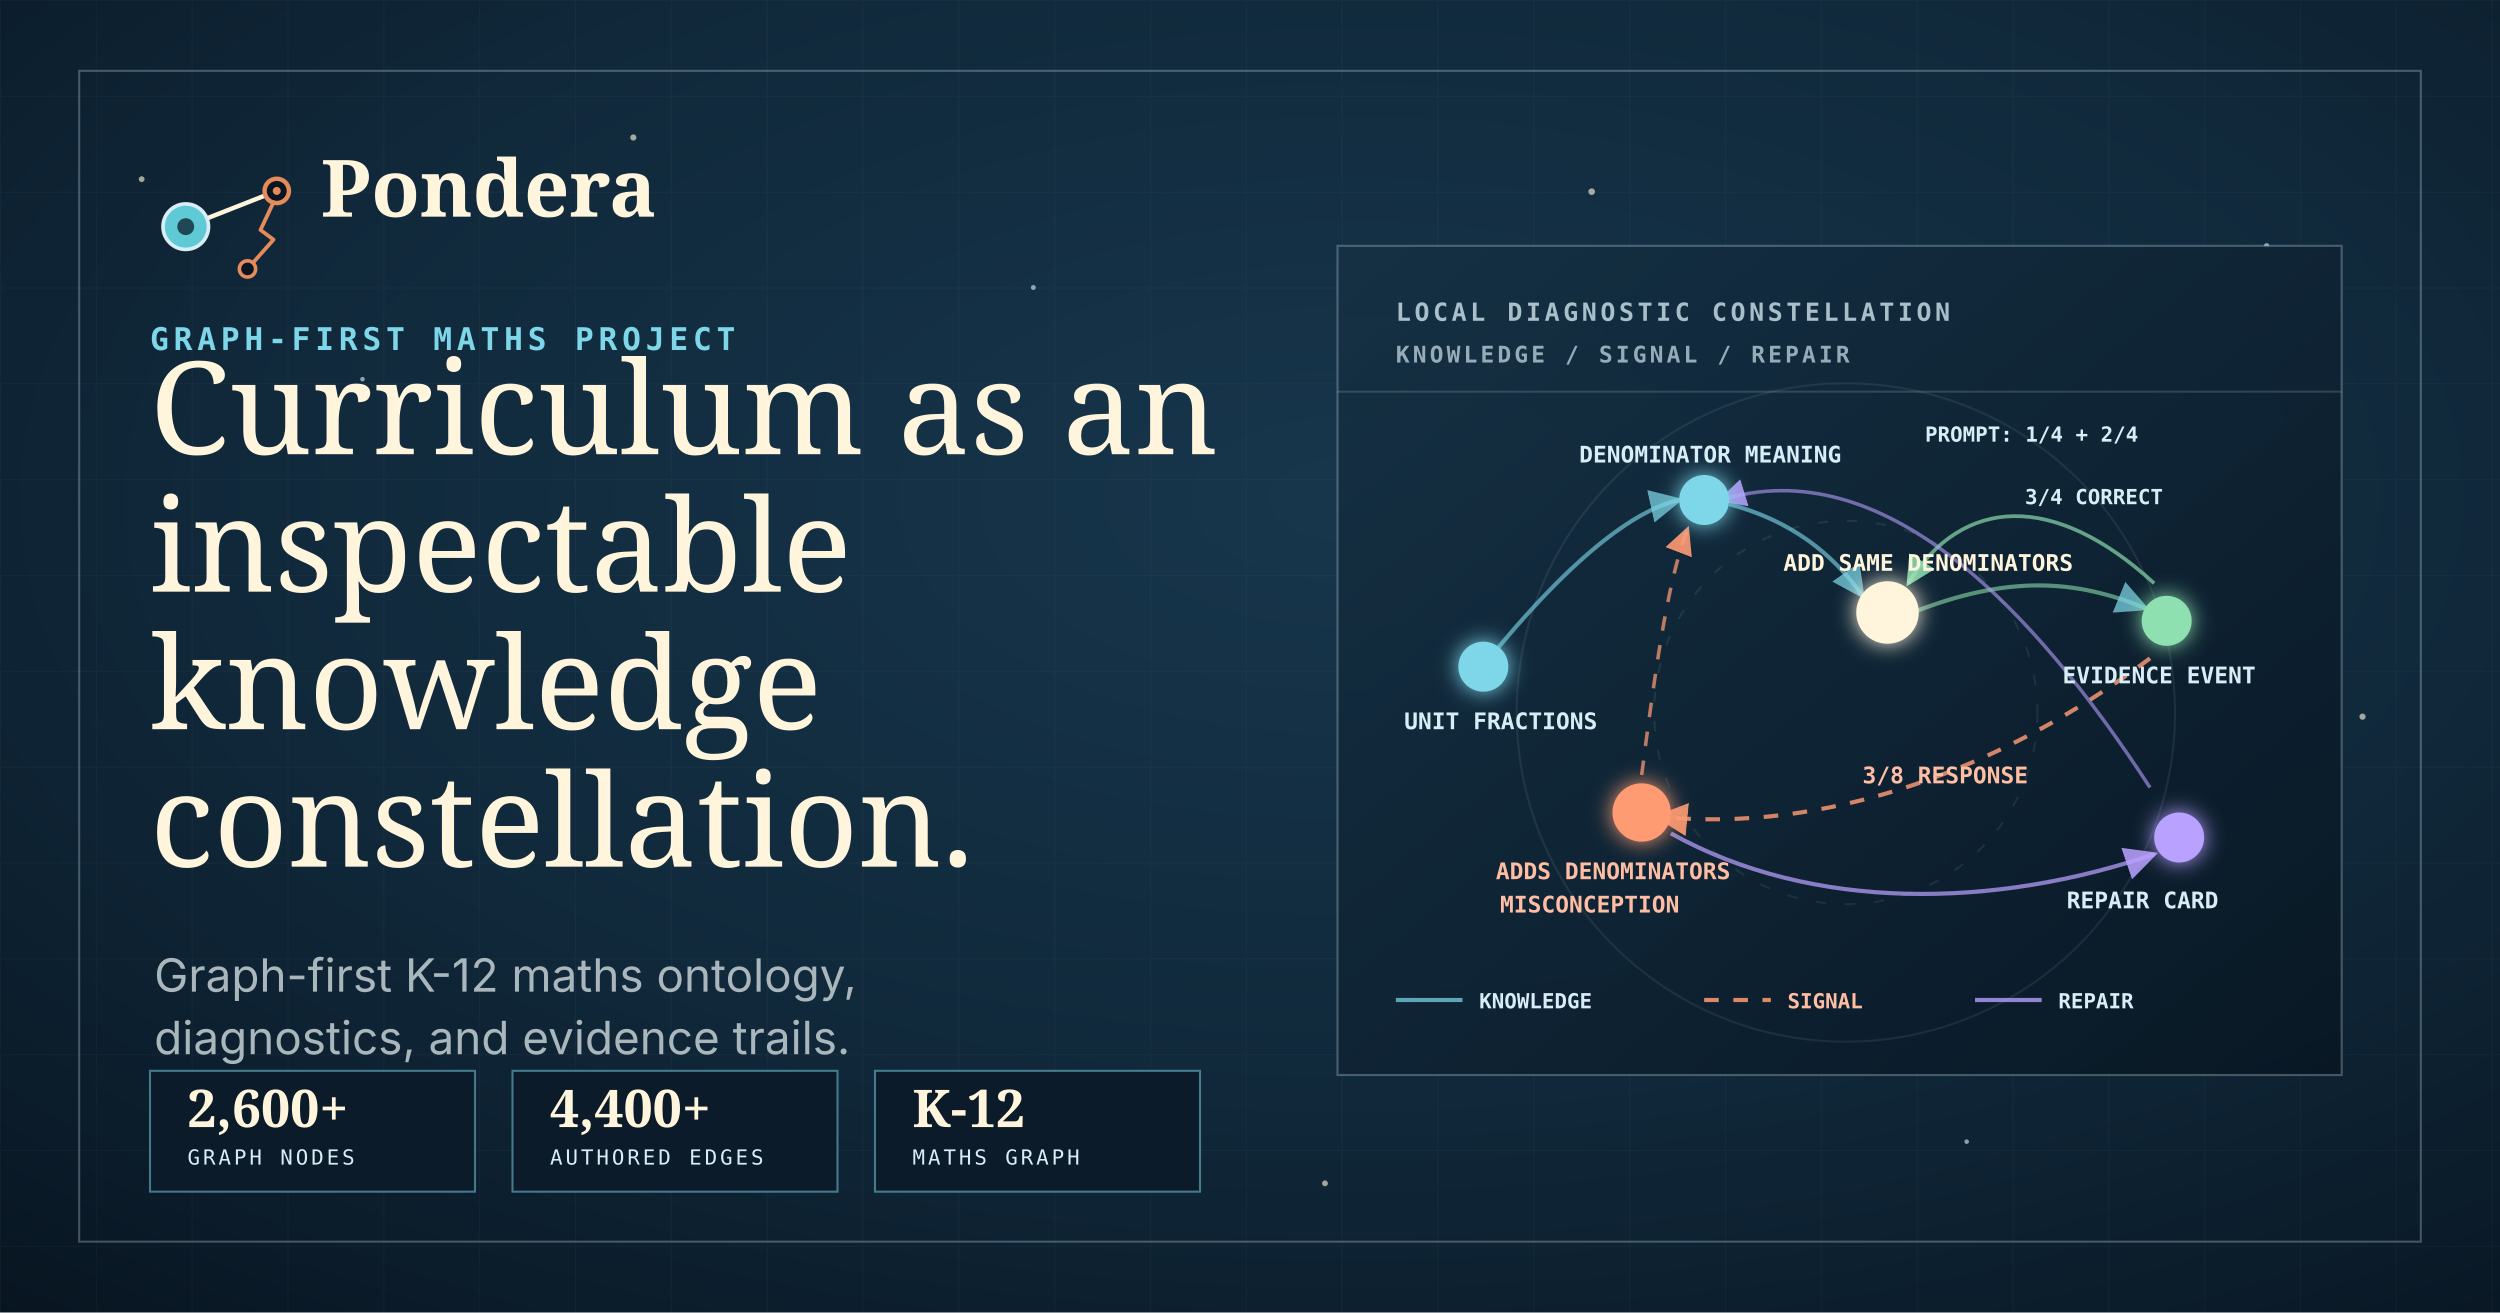
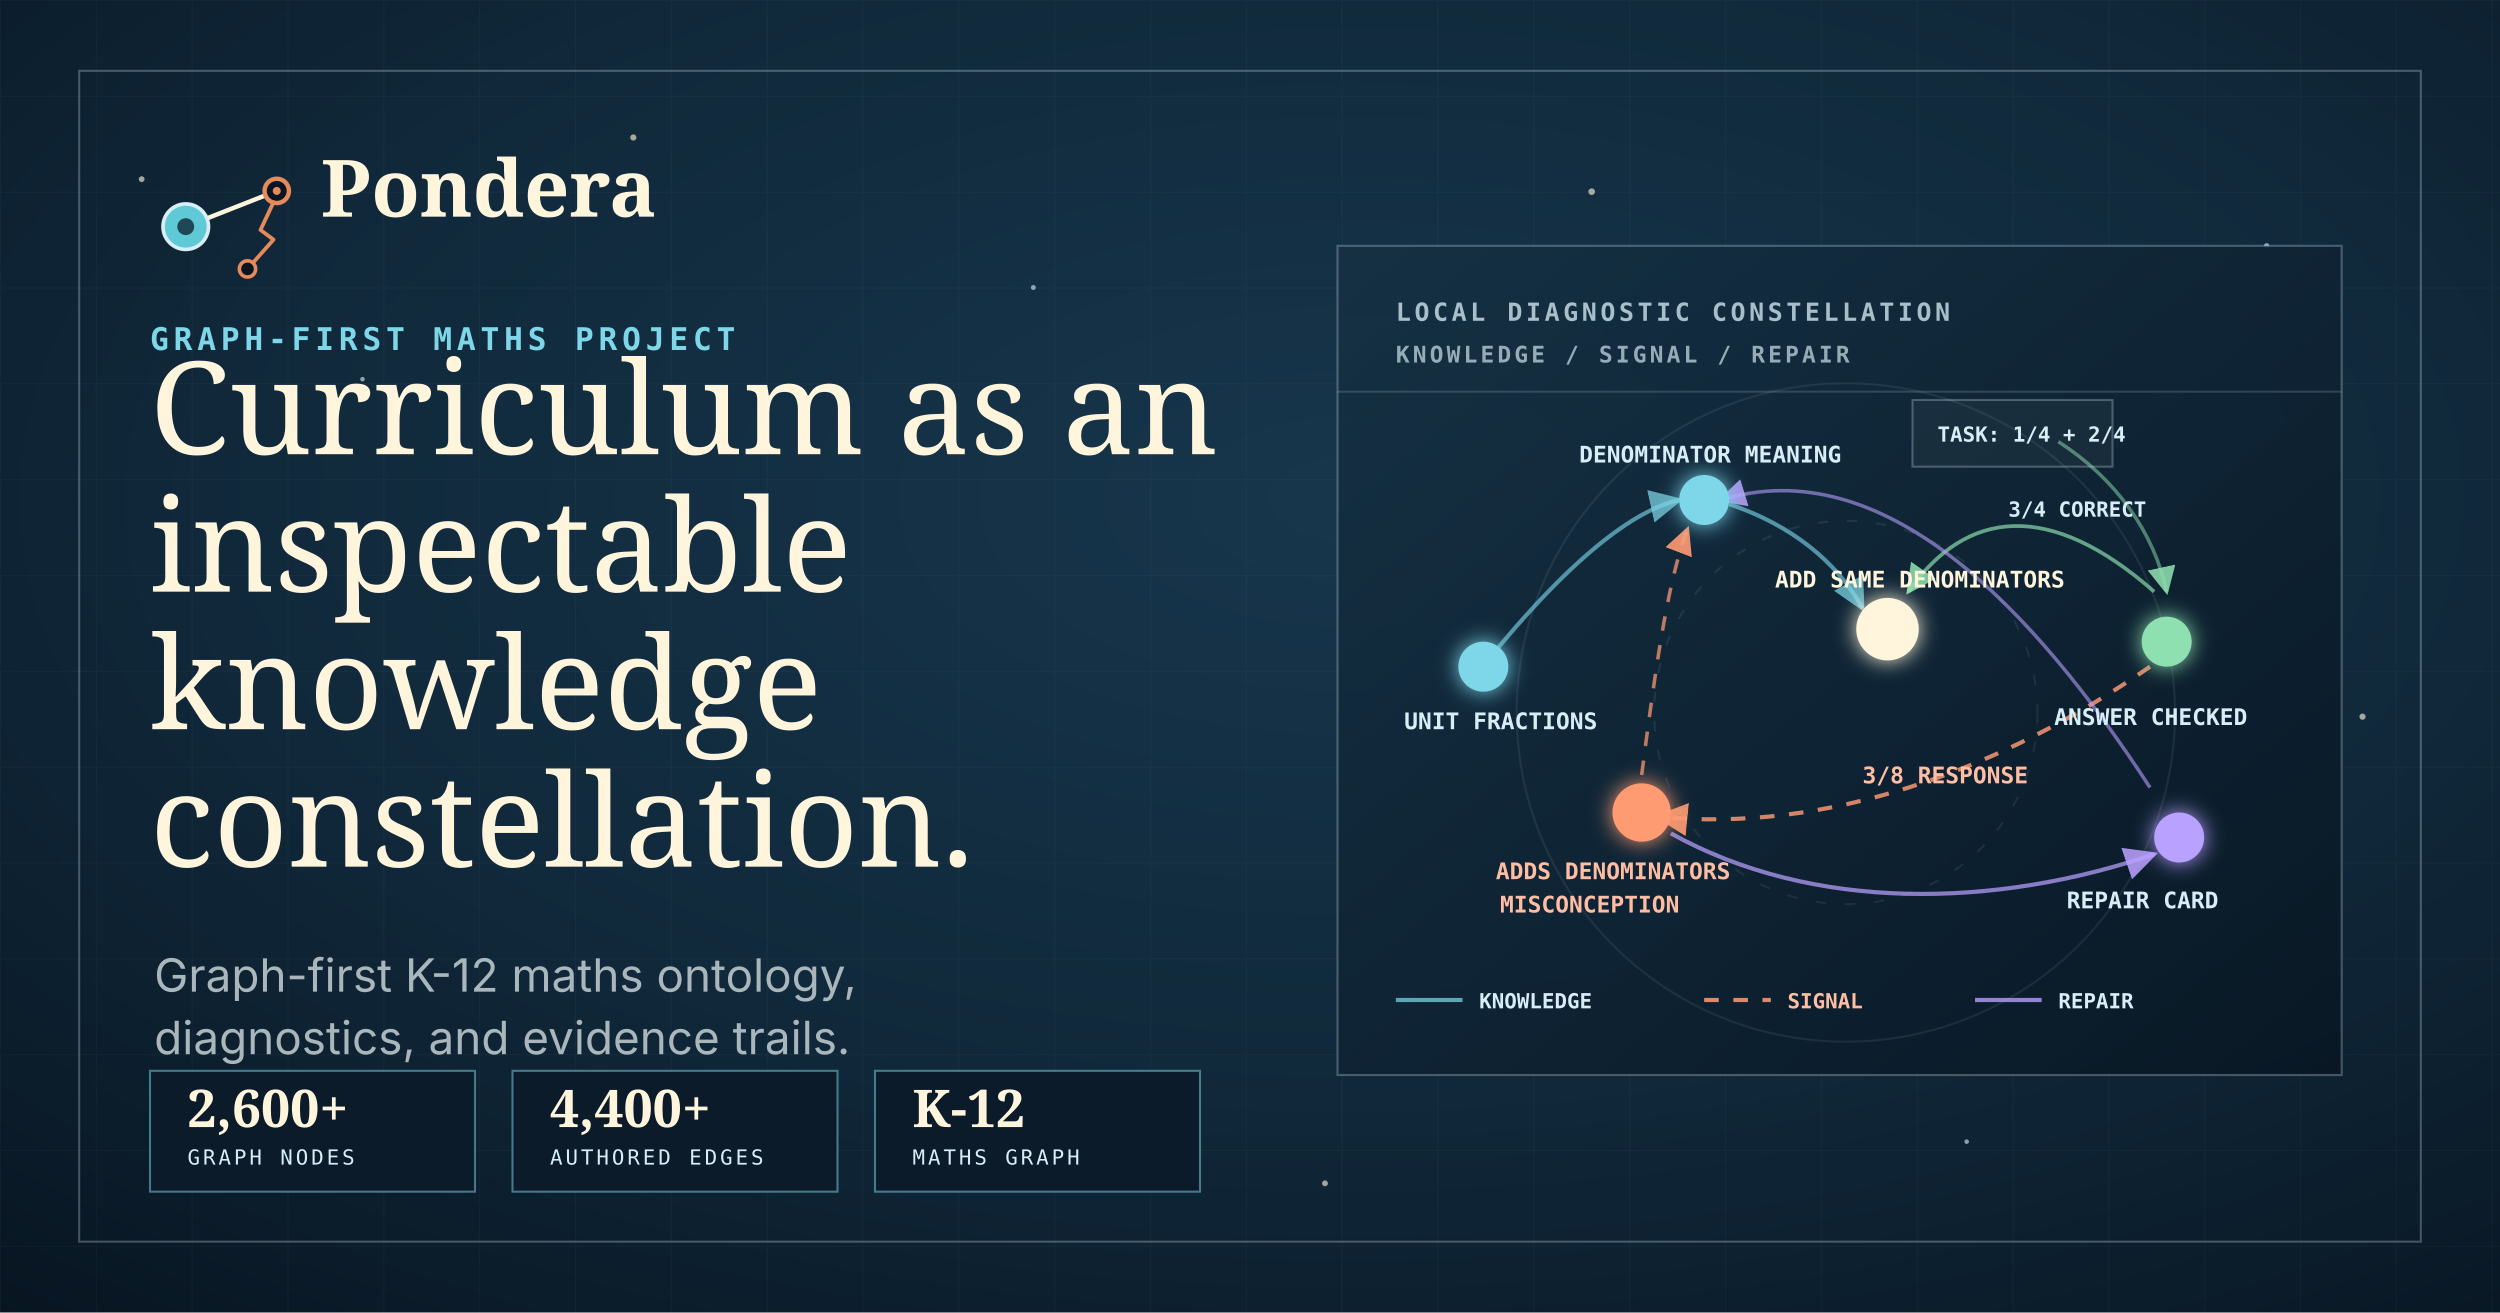
<svg xmlns="http://www.w3.org/2000/svg" width="1200" height="630" viewBox="0 0 1200 630" role="img" aria-labelledby="title desc">
  <defs>
    <radialGradient id="bg" cx="54%" cy="38%" r="88%">
      <stop offset="0" stop-color="#17364c" />
      <stop offset="0.52" stop-color="#10283a" />
      <stop offset="1" stop-color="#07121d" />
    </radialGradient>
    <linearGradient id="panel" x1="0" x2="1" y1="0" y2="1">
      <stop offset="0" stop-color="#153044" stop-opacity="0.92" />
      <stop offset="1" stop-color="#081724" stop-opacity="0.96" />
    </linearGradient>
    <filter id="softGlow" x="-80%" y="-80%" width="260%" height="260%">
      <feGaussianBlur stdDeviation="5" result="blur" />
      <feMerge>
        <feMergeNode in="blur" />
        <feMergeNode in="SourceGraphic" />
      </feMerge>
    </filter>
    <pattern id="grid" width="46" height="46" patternUnits="userSpaceOnUse">
      <path d="M46 0H0V46" fill="none" stroke="#d8eef7" stroke-opacity="0.045" stroke-width="1" />
    </pattern>
  </defs>
  <rect width="1200" height="630" fill="url(#bg)" />
  <rect width="1200" height="630" fill="url(#grid)" opacity="0.72" />
  <g opacity="0.62">
    <circle cx="68" cy="86" r="1.4" fill="#fff5dc" />
    <circle cx="174" cy="182" r="1.1" fill="#d8eef7" />
    <circle cx="304" cy="66" r="1.5" fill="#fff5dc" />
    <circle cx="496" cy="138" r="1.2" fill="#d8eef7" />
    <circle cx="764" cy="92" r="1.6" fill="#fff5dc" />
    <circle cx="1088" cy="118" r="1.3" fill="#d8eef7" />
    <circle cx="1134" cy="344" r="1.5" fill="#fff5dc" />
    <circle cx="944" cy="548" r="1.1" fill="#d8eef7" />
    <circle cx="636" cy="568" r="1.4" fill="#fff5dc" />
    <circle cx="206" cy="524" r="1.1" fill="#d8eef7" />
  </g>
  <rect x="38" y="34" width="1124" height="562" fill="none" stroke="#d8eef7" stroke-opacity="0.28" />
  <g transform="translate(72 62)">
    <g transform="scale(0.78)">
      <line x1="22" y1="60" x2="78" y2="38" stroke="#fff5dc" stroke-width="2.75" stroke-linecap="round" />
      <circle cx="22" cy="60" r="14" fill="#5fc9d6" stroke="#d8eef7" stroke-width="2.25" />
      <circle cx="22" cy="60" r="5.2" fill="#091522" opacity="0.72" />
      <circle cx="78" cy="38" r="7.5" fill="#091522" stroke="#e58a5a" stroke-width="2.75" />
      <circle cx="78" cy="38" r="2.45" fill="#e58a5a" />
      <polyline points="76,45 68,62 76,68 60,86" fill="none" stroke="#e58a5a" stroke-width="2.35" stroke-linecap="round" stroke-linejoin="round" />
      <circle cx="60" cy="86" r="5" fill="#091522" stroke="#e58a5a" stroke-width="2.25" />
    </g>
    <text x="82" y="42" fill="#fff5dc" font-family="Georgia, serif" font-size="38" font-weight="600">Pondera</text>
    <text x="0" y="106" fill="#7dd7e8" font-family="Consolas, monospace" font-size="15" font-weight="700" letter-spacing="2.3">GRAPH-FIRST MATHS PROJECT</text>
  </g>
  <g transform="translate(72 218)">
    <text x="0" y="0" fill="#fff5dc" font-family="Georgia, serif" font-size="62">Curriculum as an</text>
    <text x="0" y="66" fill="#fff5dc" font-family="Georgia, serif" font-size="62">inspectable</text>
    <text x="0" y="132" fill="#fff5dc" font-family="Georgia, serif" font-size="62">knowledge</text>
    <text x="0" y="198" fill="#fff5dc" font-family="Georgia, serif" font-size="62">constellation.</text>
    <text x="2" y="258" fill="#a9b7bc" font-family="Inter, Arial, sans-serif" font-size="22">Graph-first K-12 maths ontology,</text>
    <text x="2" y="288" fill="#a9b7bc" font-family="Inter, Arial, sans-serif" font-size="22">diagnostics, and evidence trails.</text>
  </g>
  <g transform="translate(72 514)">
    <rect x="0" y="0" width="156" height="58" fill="#0b1b29" stroke="#7dd7e8" stroke-opacity="0.5" />
    <text x="18" y="27" fill="#fff5dc" font-family="Georgia, serif" font-size="25" font-weight="700">2,600+</text>
    <text x="18" y="45" fill="#d8eef7" font-family="Consolas, monospace" font-size="10" letter-spacing="1.4">GRAPH NODES</text>
    <rect x="174" y="0" width="156" height="58" fill="#0b1b29" stroke="#7dd7e8" stroke-opacity="0.5" />
    <text x="192" y="27" fill="#fff5dc" font-family="Georgia, serif" font-size="25" font-weight="700">4,400+</text>
    <text x="192" y="45" fill="#d8eef7" font-family="Consolas, monospace" font-size="10" letter-spacing="1.4">AUTHORED EDGES</text>
    <rect x="348" y="0" width="156" height="58" fill="#0b1b29" stroke="#7dd7e8" stroke-opacity="0.5" />
    <text x="366" y="27" fill="#fff5dc" font-family="Georgia, serif" font-size="25" font-weight="700">K-12</text>
    <text x="366" y="45" fill="#d8eef7" font-family="Consolas, monospace" font-size="10" letter-spacing="1.4">MATHS GRAPH</text>
  </g>
  <g transform="translate(642 118)">
    <rect x="0" y="0" width="482" height="398" fill="url(#panel)" stroke="#d8eef7" stroke-opacity="0.28" />
    <text x="28" y="36" fill="#d8eef7" fill-opacity="0.76" font-family="Consolas, monospace" font-size="12" font-weight="700" letter-spacing="1.7">LOCAL DIAGNOSTIC CONSTELLATION</text>
    <text x="28" y="56" fill="#d8eef7" fill-opacity="0.66" font-family="Consolas, monospace" font-size="11" font-weight="700" letter-spacing="1.5">KNOWLEDGE / SIGNAL / REPAIR</text>
    <line x1="0" y1="70" x2="482" y2="70" stroke="#d8eef7" stroke-opacity="0.16" />
    <marker id="ogArrowBlue" markerWidth="8" markerHeight="8" refX="7" refY="4" orient="auto">
      <path d="M0,0 L8,4 L0,8 Z" fill="#7dd7e8" opacity="0.72" />
    </marker>
    <marker id="ogArrowCoral" markerWidth="8" markerHeight="8" refX="7" refY="4" orient="auto">
      <path d="M0,0 L8,4 L0,8 Z" fill="#ff9b73" opacity="0.9" />
    </marker>
    <marker id="ogArrowViolet" markerWidth="8" markerHeight="8" refX="7" refY="4" orient="auto">
      <path d="M0,0 L8,4 L0,8 Z" fill="#b9a1ff" opacity="0.86" />
    </marker>
    <marker id="ogArrowGreen" markerWidth="8" markerHeight="8" refX="7" refY="4" orient="auto">
      <path d="M0,0 L8,4 L0,8 Z" fill="#8ee0b0" opacity="0.86" />
    </marker>
    <circle cx="244" cy="224" r="158" fill="none" stroke="#d8eef7" stroke-opacity="0.08" />
    <circle cx="244" cy="224" r="92" fill="none" stroke="#d8eef7" stroke-opacity="0.08" stroke-dasharray="5 9" />
    <path d="M68 204 C116 144 146 126 164 122" fill="none" stroke="#7dd7e8" stroke-width="2" stroke-opacity="0.62" marker-end="url(#ogArrowBlue)" />
-     <path d="M188 124 C218 132 238 148 252 168" fill="none" stroke="#7dd7e8" stroke-width="2" stroke-opacity="0.62" marker-end="url(#ogArrowBlue)" />
-     <path d="M276 176 C322 158 354 160 388 174" fill="none" stroke="#8ee0b0" stroke-width="2" stroke-opacity="0.58" marker-end="url(#ogArrowBlue)" />
-     <path d="M392 162 C344 118 300 120 274 162" fill="none" stroke="#8ee0b0" stroke-width="1.8" stroke-opacity="0.68" marker-end="url(#ogArrowGreen)" />
-     <path d="M390 198 C318 252 234 282 154 274" fill="none" stroke="#ff9b73" stroke-width="2" stroke-dasharray="7 7" stroke-opacity="0.82" marker-end="url(#ogArrowCoral)" />
+     <path d="M188 124 C218 134 240 152 252 174" fill="none" stroke="#7dd7e8" stroke-width="2" stroke-opacity="0.62" marker-end="url(#ogArrowBlue)" />
+     <path d="M346 94 C374 112 392 138 398 166" fill="none" stroke="#8ee0b0" stroke-width="1.7" stroke-opacity="0.5" marker-end="url(#ogArrowGreen)" />
+     <path d="M392 166 C342 122 302 126 274 166" fill="none" stroke="#8ee0b0" stroke-width="1.8" stroke-opacity="0.68" marker-end="url(#ogArrowGreen)" />
+     <path d="M390 202 C318 252 234 282 154 274" fill="none" stroke="#ff9b73" stroke-width="2" stroke-dasharray="7 7" stroke-opacity="0.82" marker-end="url(#ogArrowCoral)" />
    <path d="M146 254 C152 208 158 162 168 136" fill="none" stroke="#ff9b73" stroke-width="1.7" stroke-dasharray="7 7" stroke-opacity="0.72" marker-end="url(#ogArrowCoral)" />
    <path d="M160 282 C228 320 316 318 392 292" fill="none" stroke="#b9a1ff" stroke-width="2" stroke-opacity="0.72" marker-end="url(#ogArrowViolet)" />
    <path d="M390 260 C334 174 262 98 184 122" fill="none" stroke="#b9a1ff" stroke-width="1.7" stroke-opacity="0.58" marker-end="url(#ogArrowViolet)" />
    <g filter="url(#softGlow)">
      <circle cx="70" cy="202" r="12" fill="#7dd7e8" />
      <circle cx="176" cy="122" r="12" fill="#7dd7e8" />
-       <circle cx="264" cy="176" r="15" fill="#fff5dc" />
-       <circle cx="398" cy="180" r="12" fill="#8ee0b0" />
+       <circle cx="264" cy="184" r="15" fill="#fff5dc" />
+       <circle cx="398" cy="190" r="12" fill="#8ee0b0" />
      <circle cx="146" cy="272" r="14" fill="#ff9b73" />
      <circle cx="404" cy="284" r="12" fill="#b9a1ff" />
    </g>
-     <text x="282" y="94" fill="#d8eef7" font-family="Consolas, monospace" font-size="10" font-weight="700">PROMPT: 1/4 + 2/4</text>
+     <rect x="276" y="74" width="96" height="32" fill="#fff5dc" fill-opacity="0.04" stroke="#d8eef7" stroke-opacity="0.28" />
+     <text x="288" y="94" fill="#d8eef7" font-family="Consolas, monospace" font-size="10" font-weight="700">TASK: 1/4 + 2/4</text>
    <text x="32" y="232" fill="#d8eef7" font-family="Consolas, monospace" font-size="11" font-weight="700">UNIT FRACTIONS</text>
    <text x="116" y="104" fill="#d8eef7" font-family="Consolas, monospace" font-size="11" font-weight="700">DENOMINATOR MEANING</text>
-     <text x="214" y="156" fill="#fff5dc" font-family="Consolas, monospace" font-size="11" font-weight="700">ADD SAME DENOMINATORS</text>
-     <text x="348" y="210" fill="#d8eef7" font-family="Consolas, monospace" font-size="11" font-weight="700">EVIDENCE EVENT</text>
-     <text x="330" y="124" fill="#d8eef7" font-family="Consolas, monospace" font-size="10" font-weight="700">3/4 CORRECT</text>
+     <text x="210" y="164" fill="#fff5dc" font-family="Consolas, monospace" font-size="11" font-weight="700">ADD SAME DENOMINATORS</text>
+     <text x="344" y="230" fill="#d8eef7" font-family="Consolas, monospace" font-size="11" font-weight="700">ANSWER CHECKED</text>
+     <text x="322" y="130" fill="#d8eef7" font-family="Consolas, monospace" font-size="10" font-weight="700">3/4 CORRECT</text>
    <text x="252" y="258" fill="#ffbea3" font-family="Consolas, monospace" font-size="11" font-weight="700">3/8 RESPONSE</text>
    <text x="76" y="304" fill="#ffbea3" font-family="Consolas, monospace" font-size="11" font-weight="700">ADDS DENOMINATORS</text>
    <text x="78" y="320" fill="#ffbea3" font-family="Consolas, monospace" font-size="11" font-weight="700">MISCONCEPTION</text>
    <text x="350" y="318" fill="#d8eef7" font-family="Consolas, monospace" font-size="11" font-weight="700">REPAIR CARD</text>
    <line x1="28" y1="362" x2="60" y2="362" stroke="#7dd7e8" stroke-width="2" stroke-opacity="0.72" />
    <text x="68" y="366" fill="#d8eef7" font-family="Consolas, monospace" font-size="10" font-weight="700">KNOWLEDGE</text>
    <line x1="176" y1="362" x2="208" y2="362" stroke="#ff9b73" stroke-width="2" stroke-dasharray="7 7" stroke-opacity="0.85" />
    <text x="216" y="366" fill="#ffbea3" font-family="Consolas, monospace" font-size="10" font-weight="700">SIGNAL</text>
    <line x1="306" y1="362" x2="338" y2="362" stroke="#b9a1ff" stroke-width="2" stroke-opacity="0.78" />
    <text x="346" y="366" fill="#d8eef7" font-family="Consolas, monospace" font-size="10" font-weight="700">REPAIR</text>
  </g>
</svg>
